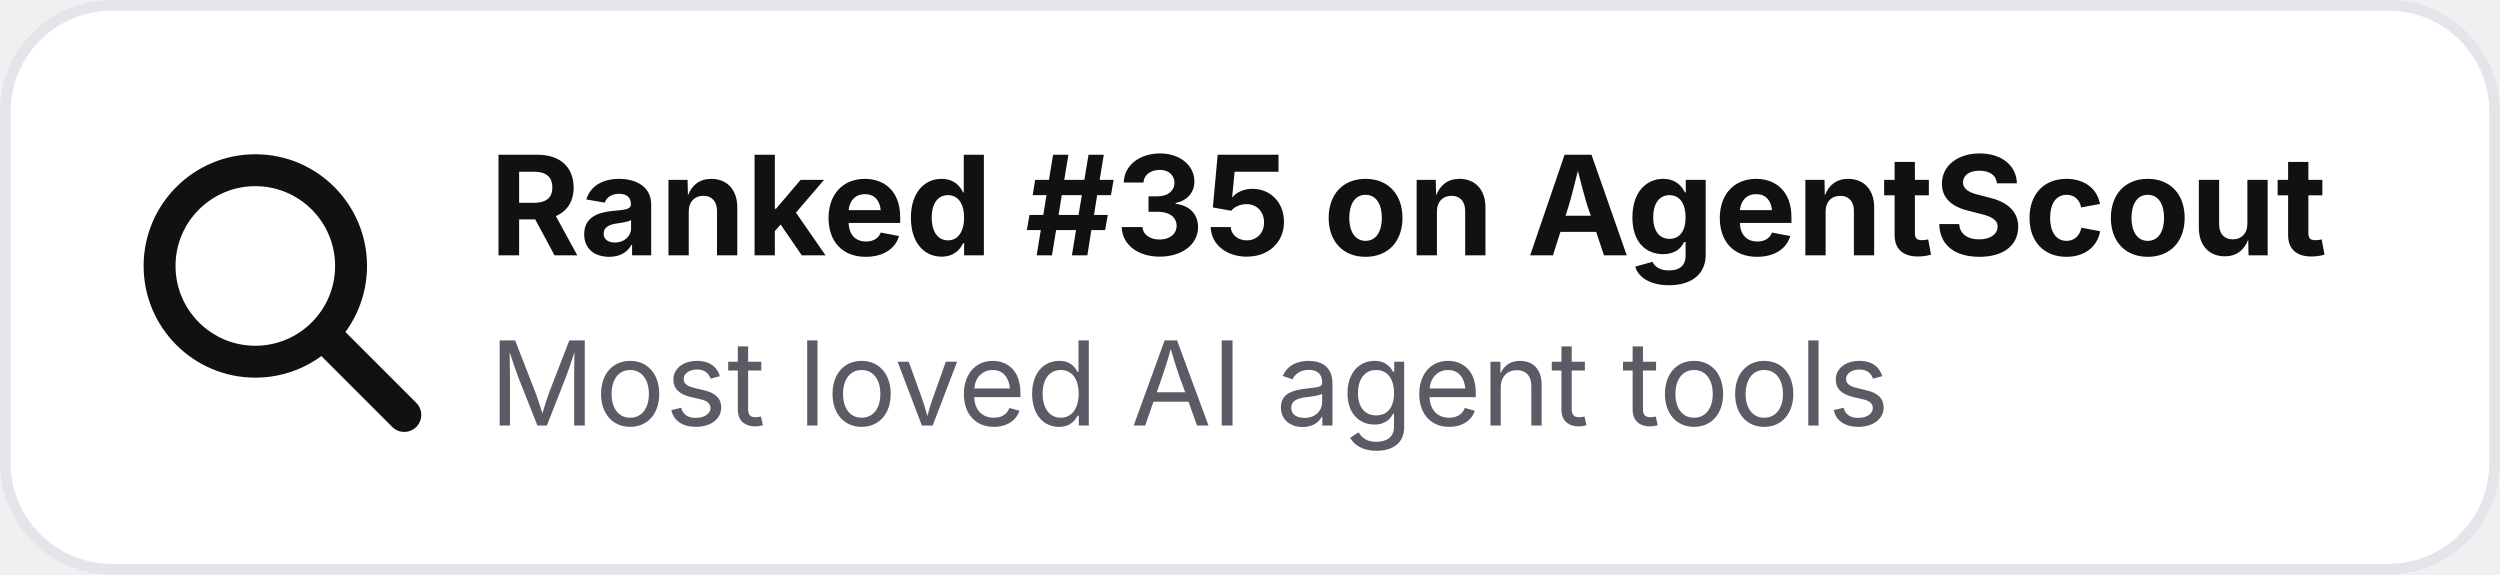
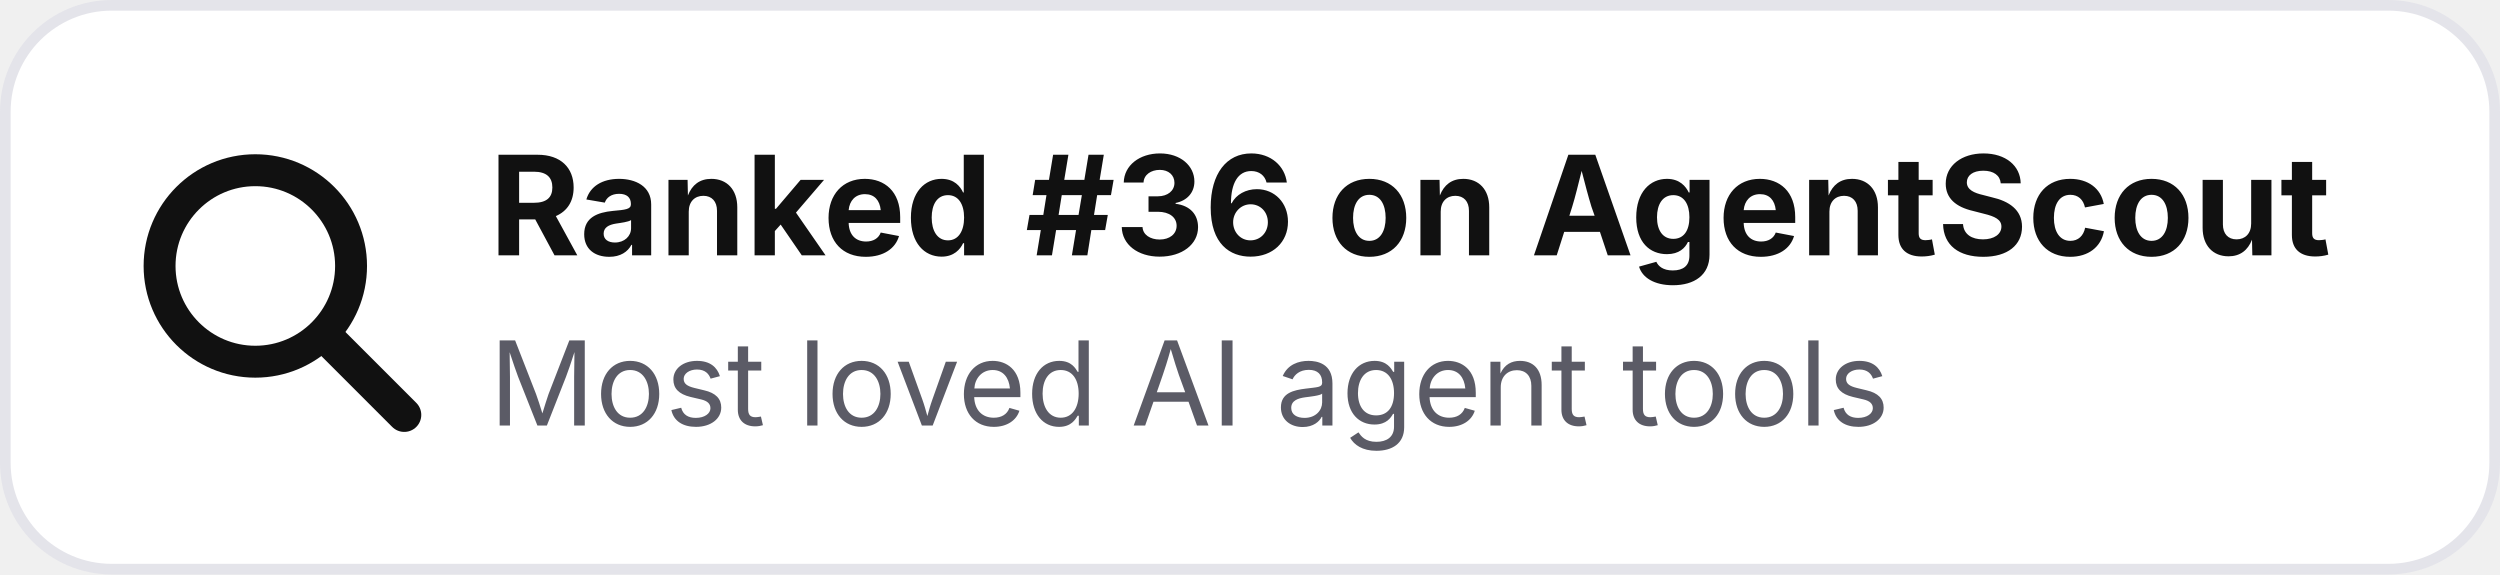
- <svg xmlns="http://www.w3.org/2000/svg" width="235" height="54" viewBox="0 0 235 54" role="img" aria-label="Ranked #35 on AgentScout">
+ <svg xmlns="http://www.w3.org/2000/svg" width="235" height="54" viewBox="0 0 235 54" role="img" aria-label="Ranked #36 on AgentScout">
  <rect x=".5" y=".5" width="234" height="53" rx="10" fill="#ffffff" stroke="#e4e4ea" />
  <circle cx="24" cy="25" r="9" fill="none" stroke="#111111" stroke-width="3" />
  <path d="M31 32l7 7" stroke="#111111" stroke-width="3.2" stroke-linecap="round" />
-   <text x="46" y="24" font-family="Inter,Segoe UI,Arial,sans-serif" font-size="13" font-weight="700" fill="#111111">Ranked #35 on AgentScout</text>
+   <text x="46" y="24" font-family="Inter,Segoe UI,Arial,sans-serif" font-size="13" font-weight="700" fill="#111111">Ranked #36 on AgentScout</text>
  <text x="46" y="40" font-family="Inter,Segoe UI,Arial,sans-serif" font-size="11" fill="#5b5b66">Most loved AI agent tools</text>
</svg>
